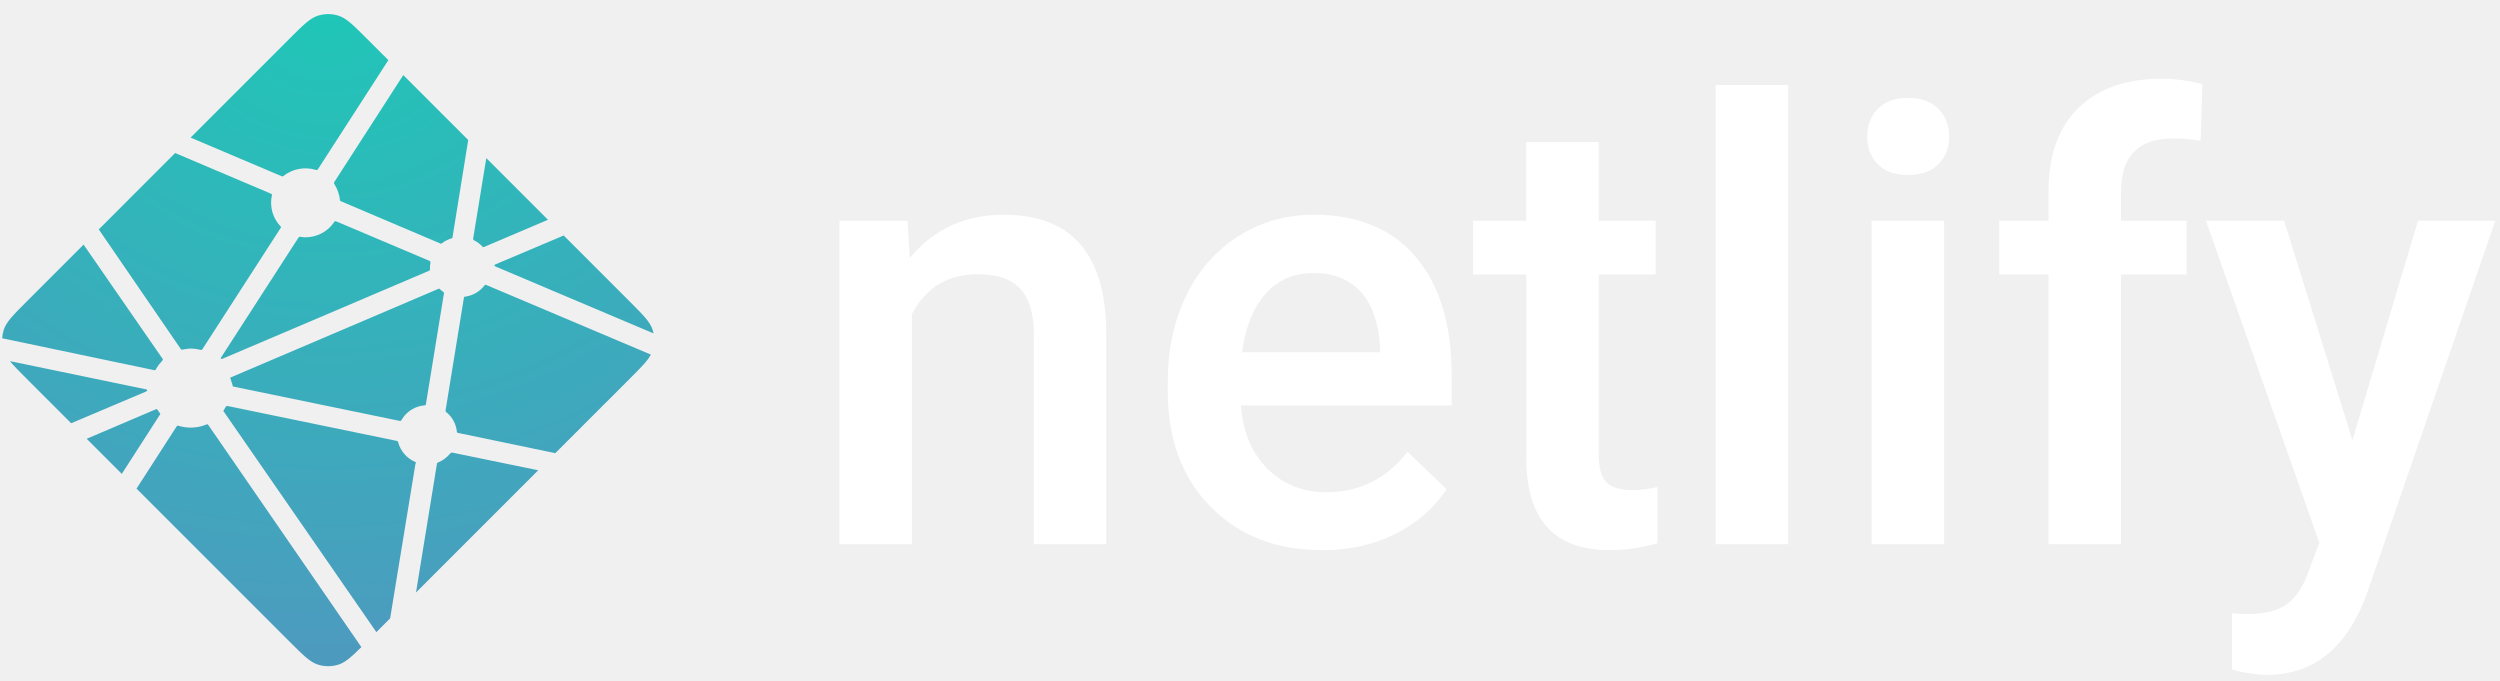
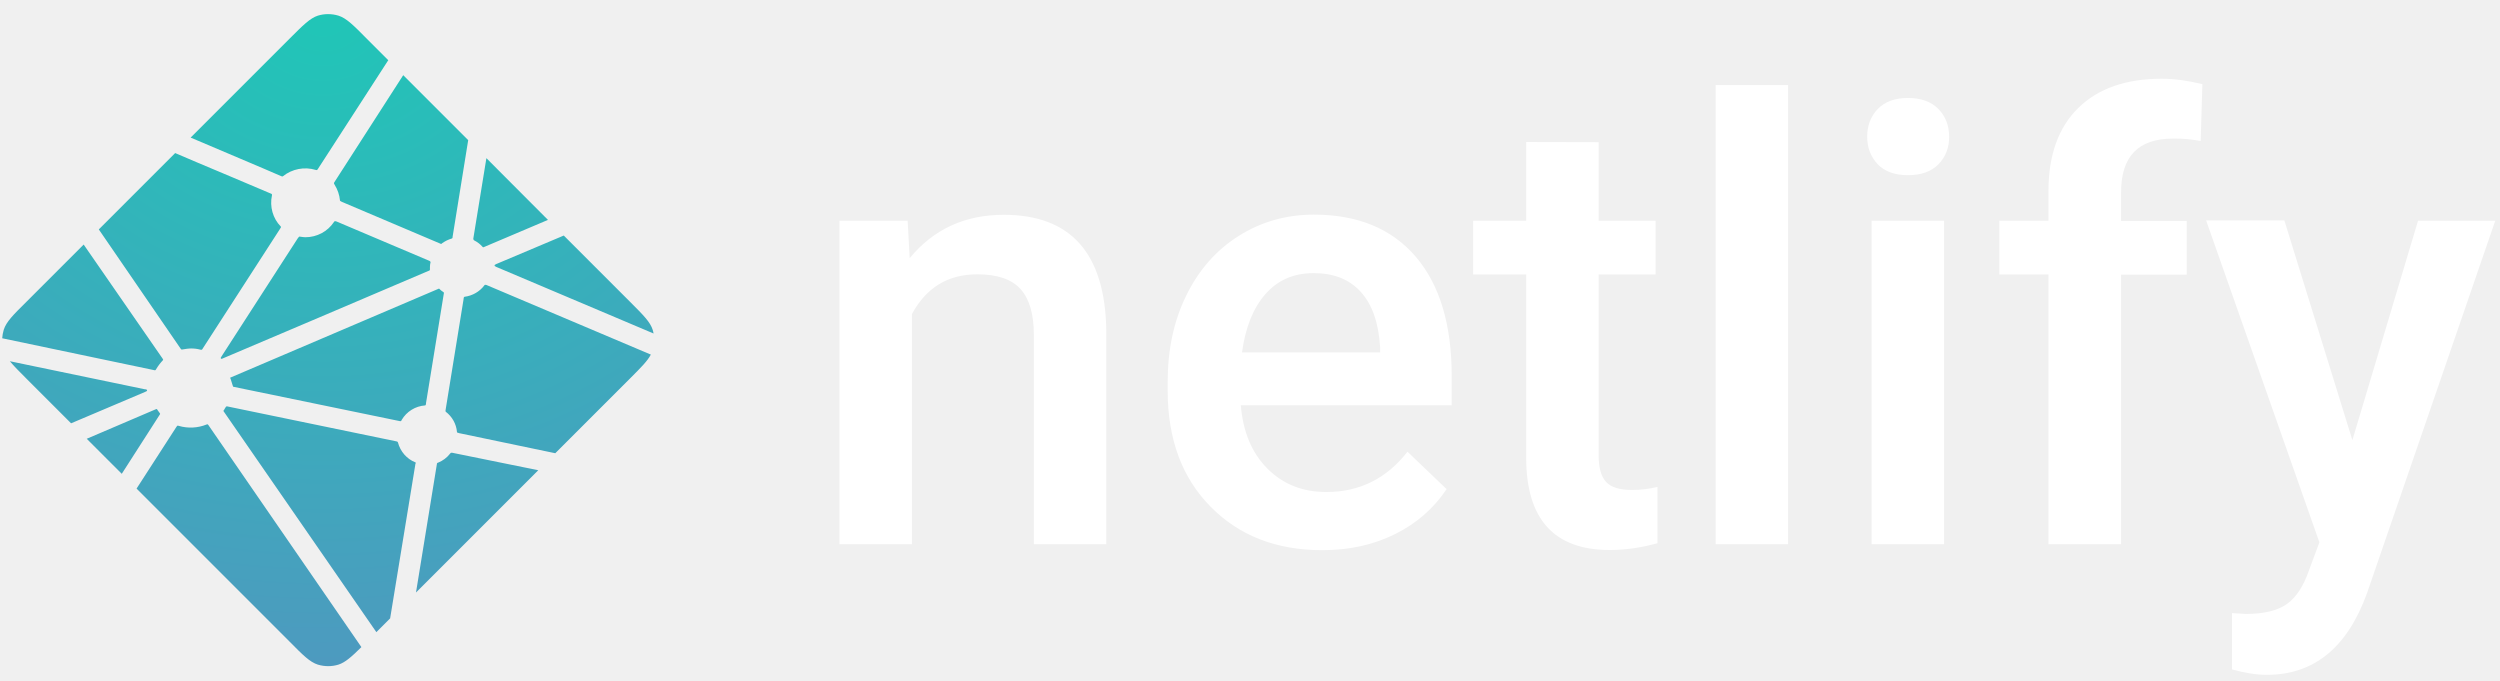
- <svg xmlns="http://www.w3.org/2000/svg" height="40" width="147">
-   <radialGradient id="a" cy="0%" gradientTransform="matrix(0 .9989 -1.152 0 .5 -.5)" r="100.11%">
+ <svg xmlns="http://www.w3.org/2000/svg" viewBox="0 0 147 40">
+   <radialGradient id="a" cx="-1558.604" cy="-37.441" gradientTransform="matrix(0 38.301 -44.1228 0 -1632.641 59696.867)" gradientUnits="userSpaceOnUse" r="1.001">
    <stop offset="0" stop-color="#20c6b7" />
    <stop offset="1" stop-color="#4d9abf" />
  </radialGradient>
-   <g fill="none" fill-rule="evenodd">
-     <path d="m53.37 12.978.123 2.198c1.403-1.7 3.245-2.55 5.525-2.55 3.951 0 5.962 2.268 6.032 6.804v12.568h-4.26v-12.322c0-1.207-.26-2.1-.78-2.681-.52-.58-1.371-.87-2.552-.87-1.719 0-3 .78-3.84 2.338v13.535h-4.262v-19.02h4.016zm24.378 19.372c-2.7 0-4.89-.852-6.567-2.557-1.678-1.705-2.517-3.976-2.517-6.812v-.527c0-1.898.365-3.595 1.096-5.089.73-1.494 1.757-2.657 3.078-3.49 1.321-.831 2.794-1.247 4.42-1.247 2.583 0 4.58.826 5.988 2.478 1.41 1.653 2.114 3.99 2.114 7.014v1.723h-12.4c.13 1.57.652 2.812 1.57 3.726s2.073 1.371 3.464 1.371c1.952 0 3.542-.79 4.77-2.373l2.297 2.198c-.76 1.136-1.774 2.018-3.042 2.645-1.269.627-2.692.94-4.27.94zm-.508-16.294c-1.17 0-2.113.41-2.832 1.23-.72.82-1.178 1.963-1.377 3.428h8.12v-.317c-.094-1.43-.474-2.51-1.14-3.243-.667-.732-1.59-1.098-2.771-1.098zm16.765-7.7v4.623h3.35v3.164h-3.35v10.617c0 .726.144 1.25.43 1.573.286.322.798.483 1.535.483a6.55 6.55 0 0 0 1.49-.176v3.305c-.97.27-1.905.404-2.806.404-3.273 0-4.91-1.81-4.91-5.431v-10.776h-3.124v-3.164h3.122v-4.623h4.261zm11.137 23.643h-4.262v-27h4.262zm9.172 0h-4.262v-19.02h4.262zm-4.525-23.96c0-.655.207-1.2.622-1.634.416-.433 1.009-.65 1.78-.65.772 0 1.368.217 1.79.65.42.434.63.979.63 1.635 0 .644-.21 1.18-.63 1.608-.422.428-1.018.642-1.79.642-.771 0-1.364-.214-1.78-.642-.415-.427-.622-.964-.622-1.608zm10.663 23.96v-15.857h-2.894v-3.164h2.894v-1.74c0-2.11.584-3.738 1.753-4.887 1.17-1.148 2.806-1.722 4.91-1.722.749 0 1.544.105 2.386.316l-.105 3.34a8.375 8.375 0 0 0 -1.631-.14c-2.035 0-3.052 1.048-3.052 3.146v1.687h3.858v3.164h-3.858v15.856h-4.261zm17.87-6.117 3.858-12.903h4.542l-7.54 21.903c-1.158 3.199-3.122 4.799-5.893 4.799-.62 0-1.304-.106-2.052-.317v-3.305l.807.053c1.075 0 1.885-.196 2.429-.589.543-.392.973-1.051 1.289-1.977l.613-1.635-6.664-18.932h4.595z" fill="#fff" />
-     <path d="m28.589 14.135-.014-.006c-.008-.003-.016-.006-.023-.013a.11.11 0 0 1 -.028-.093l.773-4.726 3.625 3.626-3.77 1.604a.083.083 0 0 1 -.033.006h-.015c-.005-.003-.01-.007-.02-.017a1.716 1.716 0 0 0 -.495-.381zm5.258-.288 3.876 3.876c.805.806 1.208 1.208 1.355 1.674.022.069.04.138.054.209l-9.263-3.923a.728.728 0 0 0 -.015-.006c-.037-.015-.08-.032-.08-.07s.044-.056.081-.071l.012-.005zm5.127 7.003c-.2.376-.59.766-1.25 1.427l-4.37 4.369-5.652-1.177-.03-.006c-.05-.008-.103-.017-.103-.062a1.706 1.706 0 0 0 -.655-1.193c-.023-.023-.017-.059-.01-.092 0-.005 0-.01.002-.014l1.063-6.526.004-.022c.006-.05.015-.108.06-.108a1.73 1.73 0 0 0 1.16-.665c.009-.01.015-.021.027-.027.032-.015.07 0 .103.014l9.65 4.082zm-6.625 6.801-7.186 7.186 1.23-7.56.002-.01c.001-.01.003-.02.006-.029.01-.024.036-.034.061-.044l.012-.005a1.85 1.85 0 0 0 .695-.517c.024-.028.053-.055.09-.06a.09.09 0 0 1 .029 0l5.06 1.04zm-8.707 8.707-.81.81-8.955-12.942a.424.424 0 0 0 -.01-.014c-.014-.019-.029-.038-.026-.06 0-.016.011-.03.022-.042l.01-.013c.027-.04.05-.08.075-.123l.02-.035.003-.003c.014-.024.027-.047.051-.06.021-.01.05-.006.073-.001l9.921 2.046a.164.164 0 0 1 .076.033c.013.013.016.027.019.043a1.757 1.757 0 0 0 1.028 1.175c.028.014.016.045.003.078a.238.238 0 0 0 -.015.045c-.125.76-1.197 7.298-1.485 9.063zm-1.692 1.691c-.597.591-.949.904-1.347 1.03a2 2 0 0 1 -1.206 0c-.466-.148-.869-.55-1.674-1.356l-8.993-8.993 2.349-3.643c.011-.018.022-.034.04-.047.025-.018.061-.01.091 0a2.434 2.434 0 0 0 1.638-.083c.027-.01.054-.017.075.002a.19.19 0 0 1 .028.032l8.999 13.059zm-14.087-10.186-2.063-2.063 4.074-1.738a.084.084 0 0 1 .033-.007c.034 0 .054.034.072.065a2.91 2.91 0 0 0 .13.184l.013.016c.012.017.004.034-.008.05l-2.25 3.493zm-2.976-2.976-2.61-2.61c-.444-.444-.766-.766-.99-1.043l7.936 1.646a.84.84 0 0 0 .03.005c.049.008.103.017.103.063 0 .05-.059.073-.109.092l-.023.01zm-4.056-4.995a2 2 0 0 1 .09-.495c.148-.466.55-.868 1.356-1.674l3.34-3.34a2175.525 2175.525 0 0 0 4.626 6.687c.027.036.057.076.026.106-.146.161-.292.337-.395.528a.16.16 0 0 1 -.05.062c-.013.008-.027.005-.042.002h-.002l-8.949-1.877zm5.68-6.403 4.489-4.491c.423.185 1.96.834 3.333 1.414 1.04.44 1.988.84 2.286.97.03.012.057.024.07.054.008.018.004.041 0 .06a2.003 2.003 0 0 0 .523 1.828c.03.03 0 .073-.026.11l-.014.021-4.56 7.063c-.012.02-.023.037-.043.05-.024.015-.058.008-.086.001a2.274 2.274 0 0 0 -.543-.074c-.164 0-.342.03-.522.063h-.001c-.02.003-.038.007-.054-.005a.21.21 0 0 1 -.045-.051l-4.808-7.013zm5.398-5.398 5.814-5.814c.805-.805 1.208-1.208 1.674-1.355a2 2 0 0 1 1.206 0c.466.147.869.55 1.674 1.355l1.26 1.26-4.135 6.404a.155.155 0 0 1 -.041.048c-.025.017-.06.01-.09 0a2.097 2.097 0 0 0 -1.92.37c-.027.028-.067.012-.101-.003-.54-.235-4.74-2.01-5.341-2.265zm12.506-3.676 3.818 3.818-.92 5.698v.015a.135.135 0 0 1 -.008.038c-.01.02-.03.024-.05.03a1.83 1.83 0 0 0 -.548.273.154.154 0 0 0 -.02.017c-.011.012-.022.023-.04.025a.114.114 0 0 1 -.043-.007l-5.818-2.472-.011-.005c-.037-.015-.081-.033-.081-.071a2.198 2.198 0 0 0 -.31-.915c-.028-.046-.059-.094-.035-.141zm-3.932 8.606 5.454 2.31c.03.014.063.027.076.058a.106.106 0 0 1 0 .057c-.016.08-.03.171-.03.263v.153c0 .038-.039.054-.075.069l-.011.004c-.864.369-12.13 5.173-12.147 5.173s-.035 0-.052-.017c-.03-.03 0-.072.027-.11a.76.76 0 0 0 .014-.02l4.482-6.94.008-.012c.026-.042.056-.089.104-.089l.045.007c.102.014.192.027.283.027.68 0 1.31-.331 1.69-.897a.16.16 0 0 1 .034-.04c.027-.02.067-.01.098.004zm-6.246 9.185 12.28-5.237s.018 0 .035.017c.067.067.124.112.179.154l.027.017c.025.014.05.03.052.056 0 .01 0 .016-.002.025l-1.052 6.462-.004.026c-.007.05-.014.107-.061.107a1.729 1.729 0 0 0 -1.373.847l-.005.008c-.014.023-.027.045-.05.057-.021.01-.048.006-.07.001l-9.793-2.02c-.01-.002-.152-.519-.163-.52z" fill="url(#a)" fill-rule="nonzero" transform="translate(-.702)" />
-   </g>
+   <path clip-rule="evenodd" d="m53.37 12.98.12 2.2c1.4-1.7 3.24-2.55 5.53-2.55 3.95 0 5.96 2.27 6.03 6.8v12.57h-4.26v-12.32c0-1.21-.26-2.1-.78-2.68s-1.37-.87-2.55-.87c-1.72 0-3 .78-3.84 2.34v13.53h-4.26v-19.02zm24.38 19.37c-2.7 0-4.89-.85-6.57-2.56-1.68-1.7-2.52-3.98-2.52-6.81v-.53c0-1.9.36-3.59 1.1-5.09.73-1.49 1.76-2.66 3.08-3.49s2.79-1.25 4.42-1.25c2.58 0 4.58.83 5.99 2.48s2.11 3.99 2.11 7.01v1.72h-12.4c.13 1.57.65 2.81 1.57 3.73s2.07 1.37 3.46 1.37c1.95 0 3.54-.79 4.77-2.37l2.3 2.2c-.76 1.14-1.77 2.02-3.04 2.65s-2.69.94-4.27.94zm-.51-16.29c-1.17 0-2.11.41-2.83 1.23s-1.18 1.96-1.38 3.43h8.12v-.32c-.09-1.43-.47-2.51-1.14-3.24-.67-.74-1.59-1.1-2.77-1.1zm16.76-7.7v4.62h3.35v3.16h-3.35v10.62c0 .73.14 1.25.43 1.57s.8.48 1.54.48c.5 0 1-.06 1.49-.18v3.31c-.97.27-1.9.4-2.81.4-3.27 0-4.91-1.81-4.91-5.43v-10.77h-3.12v-3.16h3.12v-4.63zm11.14 23.64h-4.26v-27h4.26zm9.17 0h-4.26v-19.02h4.26zm-4.52-23.96c0-.65.21-1.2.62-1.63.42-.43 1.01-.65 1.78-.65s1.37.22 1.79.65.63.98.63 1.64c0 .64-.21 1.18-.63 1.61s-1.02.64-1.79.64-1.36-.21-1.78-.64c-.41-.44-.62-.98-.62-1.62zm10.66 23.96v-15.86h-2.89v-3.16h2.89v-1.74c0-2.11.58-3.74 1.75-4.89s2.81-1.72 4.91-1.72c.75 0 1.54.11 2.39.32l-.1 3.34c-.54-.1-1.08-.15-1.63-.14-2.04 0-3.05 1.05-3.05 3.15v1.69h3.86v3.16h-3.86v15.85zm17.87-6.12 3.86-12.9h4.54l-7.54 21.9c-1.16 3.2-3.12 4.8-5.89 4.8-.62 0-1.3-.11-2.05-.32v-3.31l.81.05c1.07 0 1.88-.2 2.43-.59.54-.39.97-1.05 1.29-1.98l.61-1.64-6.66-18.93h4.6z" fill="#fff" fill-rule="evenodd" />
+   <path d="m27.89 14.14-.01-.01c-.01 0-.02-.01-.02-.01-.02-.02-.03-.06-.03-.09l.77-4.73 3.62 3.63-3.77 1.6c-.01 0-.02.01-.03.01h-.02s-.01-.01-.02-.02c-.14-.16-.31-.29-.49-.38zm5.26-.29 3.88 3.88c.81.81 1.21 1.21 1.35 1.67.02.07.04.14.05.21l-9.26-3.92s-.01 0-.01-.01c-.04-.02-.08-.03-.08-.07s.04-.06.08-.07l.01-.01zm5.12 7c-.2.38-.59.77-1.25 1.43l-4.37 4.37-5.65-1.18-.03-.01c-.05-.01-.1-.02-.1-.06-.04-.47-.28-.9-.66-1.19-.02-.02-.02-.06-.01-.09v-.01l1.06-6.53v-.02c.01-.05.01-.11.06-.11.46-.06.88-.3 1.16-.67.01-.01.01-.02.03-.03.03-.01.07 0 .1.01zm-6.62 6.8-7.19 7.19 1.23-7.56v-.01c0-.01 0-.02.01-.03.01-.02.04-.03.06-.04h.01c.27-.11.51-.29.69-.52.02-.03.05-.06.09-.06h.03zm-8.71 8.71-.81.81-8.95-12.94-.01-.01c-.01-.02-.03-.04-.03-.06s.01-.03.02-.04l.01-.01c.03-.04.05-.08.07-.12l.02-.03c.01-.02.03-.05.05-.06s.05-.01.07 0l9.92 2.05c.03 0 .05.02.08.03.01.01.02.03.02.04.14.53.52.97 1.03 1.17.03.01.02.05 0 .08-.01.01-.01.03-.01.05-.12.74-1.19 7.27-1.48 9.04zm-1.69 1.69c-.6.59-.95.9-1.35 1.03-.39.12-.81.12-1.21 0-.47-.15-.87-.55-1.67-1.36l-8.99-8.99 2.35-3.64c.01-.02.02-.03.04-.05s.06-.01.09 0c.54.16 1.12.13 1.64-.08.03-.01.05-.02.07 0l.03.03zm-14.09-10.19-2.06-2.06 4.07-1.74c.01 0 .02-.01.03-.01.03 0 .05.03.07.07.04.06.08.12.13.18l.01.02c.01.02 0 .03-.01.05zm-2.98-2.97-2.61-2.61c-.44-.44-.77-.77-.99-1.04l7.94 1.65h.03c.05.01.1.02.1.06 0 .05-.06.07-.11.09l-.02.01zm-4.05-5c.01-.17.04-.33.09-.5.15-.47.55-.87 1.36-1.67l3.34-3.34c1.54 2.23 3.08 4.46 4.63 6.69.03.04.06.08.03.11-.15.16-.29.34-.4.53-.01.02-.03.05-.05.06-.01.01-.03 0-.04 0zm5.68-6.4 4.49-4.49c.42.19 1.96.83 3.33 1.41 1.04.44 1.99.84 2.29.97.03.01.06.02.07.05.01.02 0 .04 0 .06-.14.66.05 1.35.52 1.83.03.03 0 .07-.03.11l-.01.02-4.56 7.06c-.01.02-.02.04-.04.05s-.06.01-.09 0c-.18-.05-.36-.07-.54-.07-.16 0-.34.03-.52.06-.02 0-.04.01-.05 0-.02-.01-.03-.03-.05-.05zm5.4-5.4 5.81-5.81c.81-.81 1.21-1.21 1.67-1.36.39-.12.81-.12 1.21 0 .47.15.87.55 1.67 1.36l1.26 1.26-4.14 6.4c-.01.02-.02.03-.04.05s-.06.01-.09 0c-.66-.2-1.38-.06-1.92.37-.03.03-.07.01-.1 0-.53-.24-4.73-2.01-5.33-2.27zm12.5-3.67 3.82 3.82-.92 5.7v.02c0 .01 0 .03-.01.04-.01.02-.03.02-.05.03-.2.06-.38.15-.55.27-.01.01-.01.01-.02.02s-.02.02-.04.02c-.01 0-.03 0-.04-.01l-5.82-2.47-.01-.01c-.04-.02-.08-.03-.08-.07-.03-.32-.14-.64-.31-.91-.03-.05-.06-.09-.03-.14zm-3.93 8.6 5.45 2.31c.03.01.06.03.08.06.01.02.01.04 0 .06-.02.08-.03.17-.03.26v.15c0 .04-.04.05-.08.07h-.01c-.86.37-12.13 5.17-12.15 5.17s-.03 0-.05-.02c-.03-.03 0-.07.03-.11 0-.01.01-.01.01-.02l4.48-6.94.01-.01c.03-.04.06-.09.1-.09l.05.01c.1.01.19.03.28.03.68 0 1.31-.33 1.69-.9.01-.02.02-.03.03-.04.04-.01.08 0 .11.01zm-6.25 9.19 12.28-5.24s.02 0 .03.02c.07.07.12.11.18.15l.03.02c.02.01.05.03.05.06v.02l-1.05 6.46v.03c-.01.05-.01.11-.06.11-.57.04-1.08.36-1.37.85v.01c-.01.02-.03.05-.05.06s-.05.01-.07 0l-9.79-2.02c-.02-.02-.16-.53-.18-.53z" fill="url(#a)" />
</svg>
